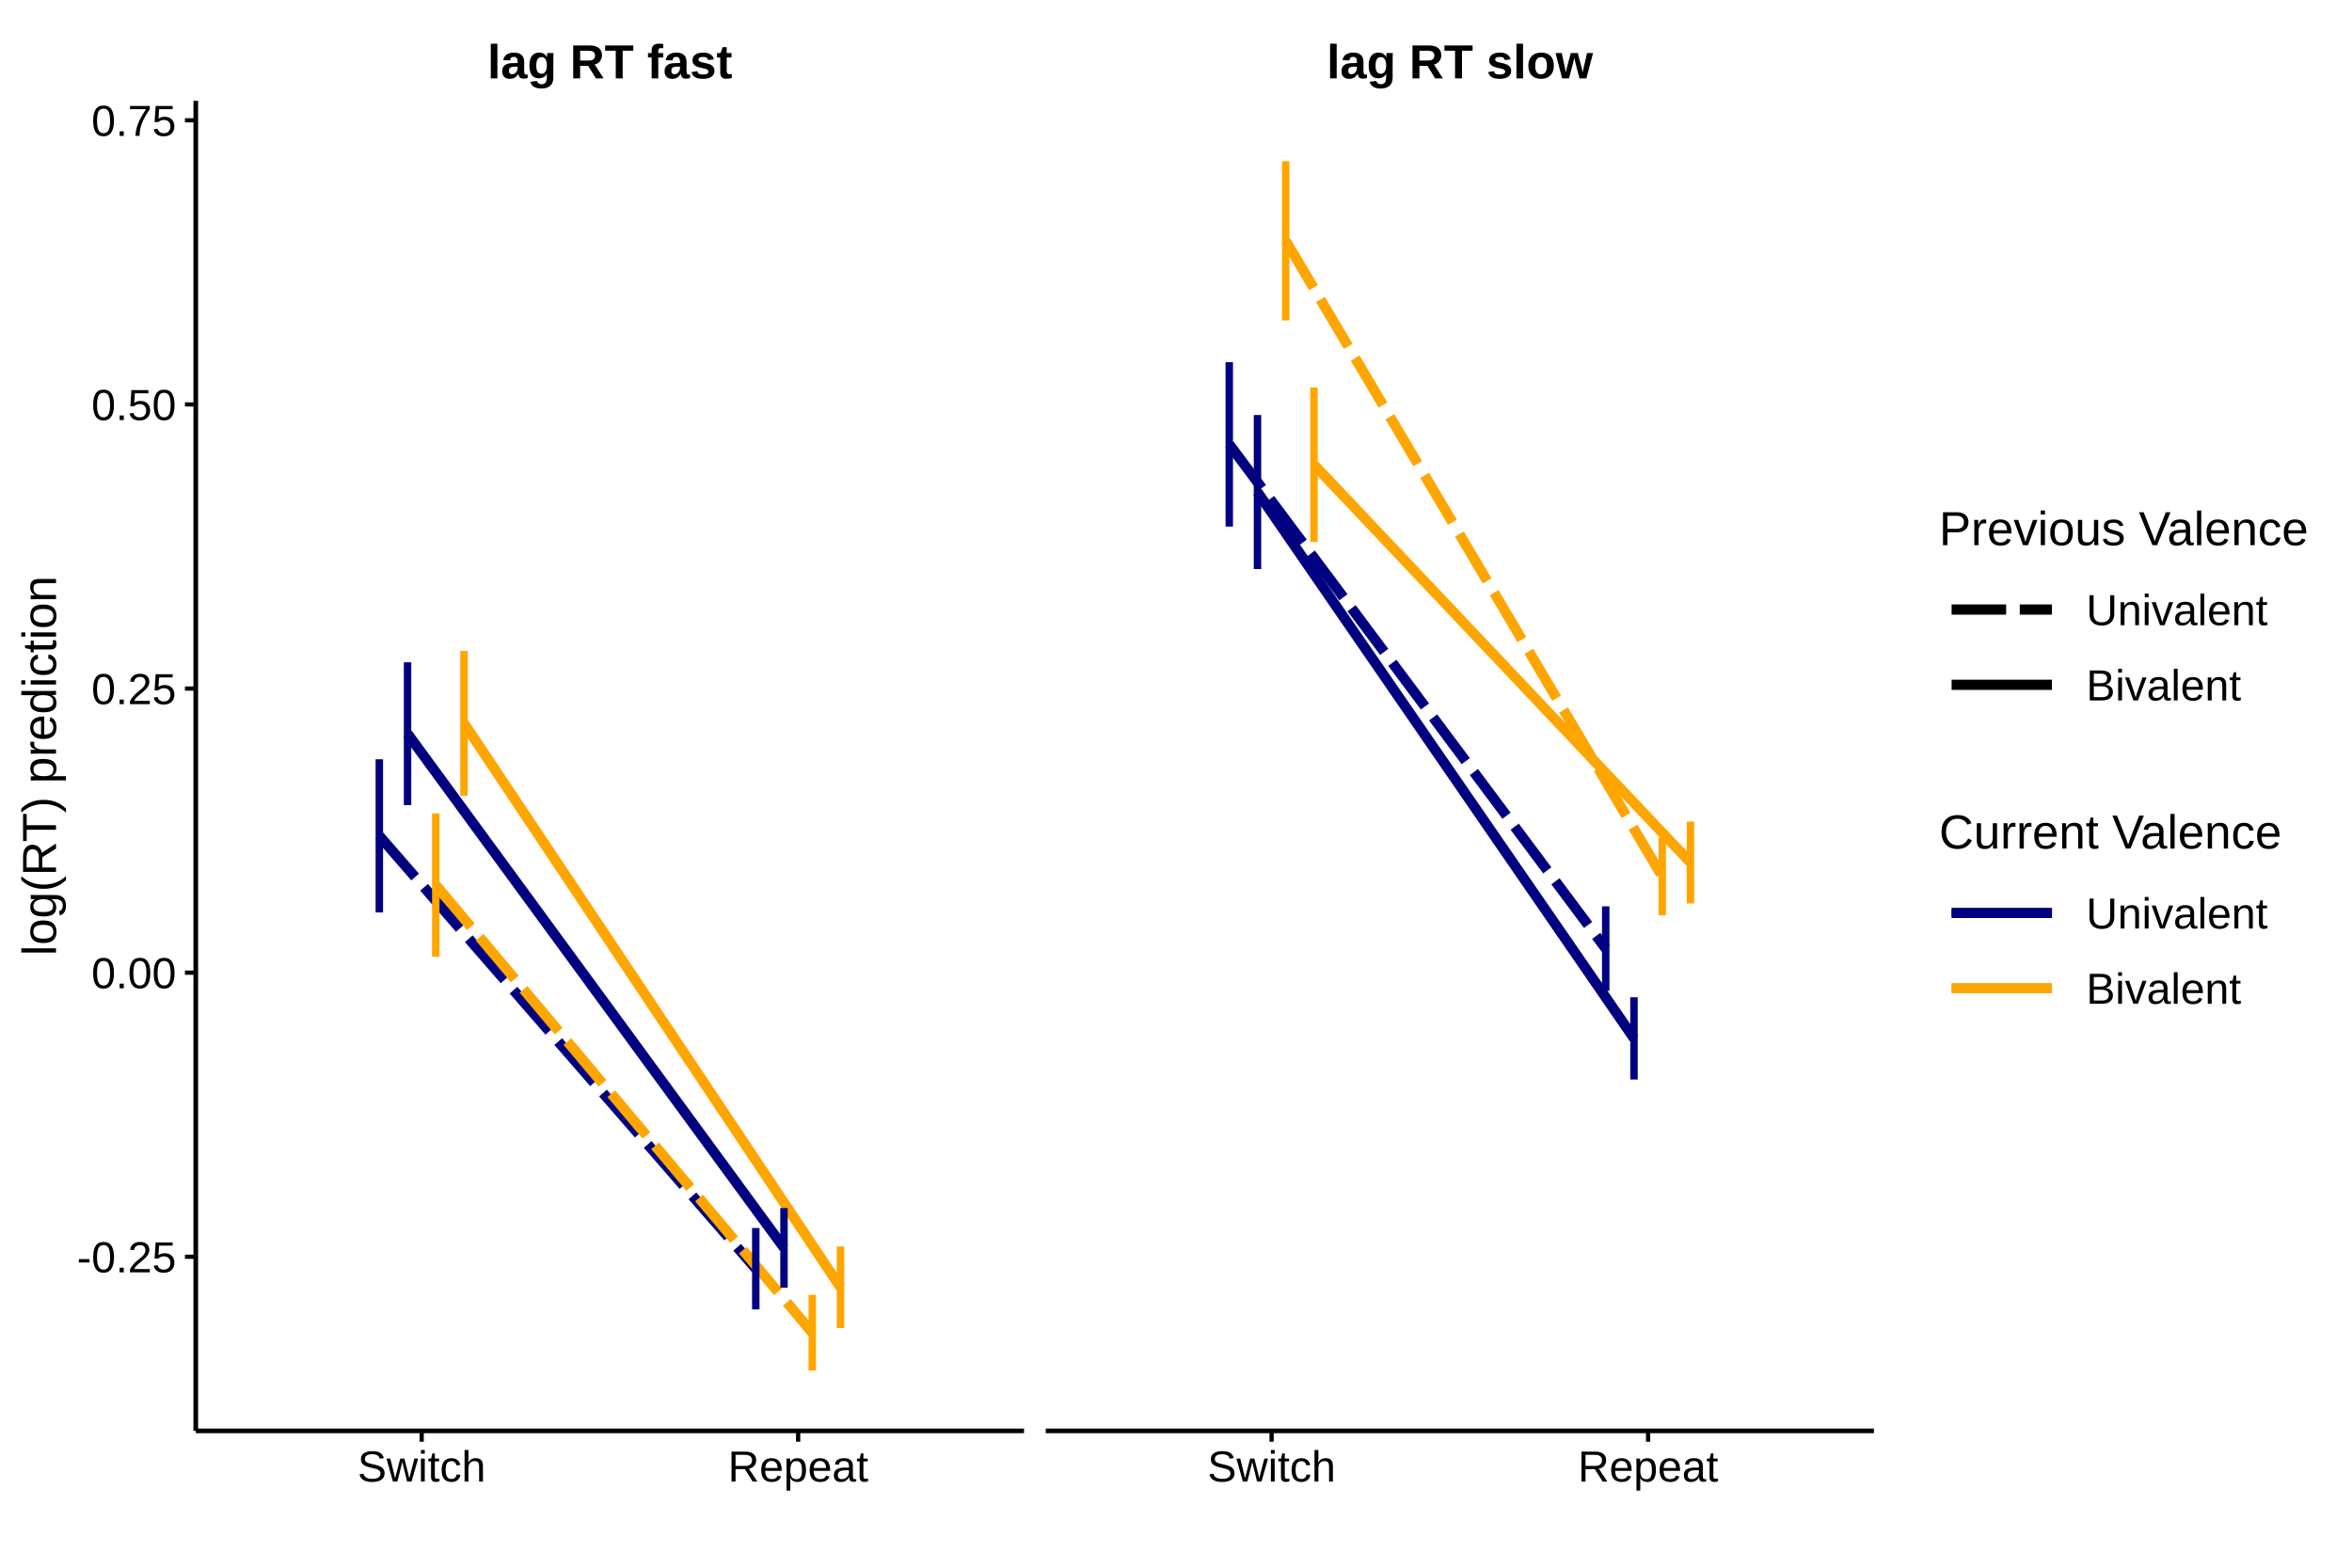
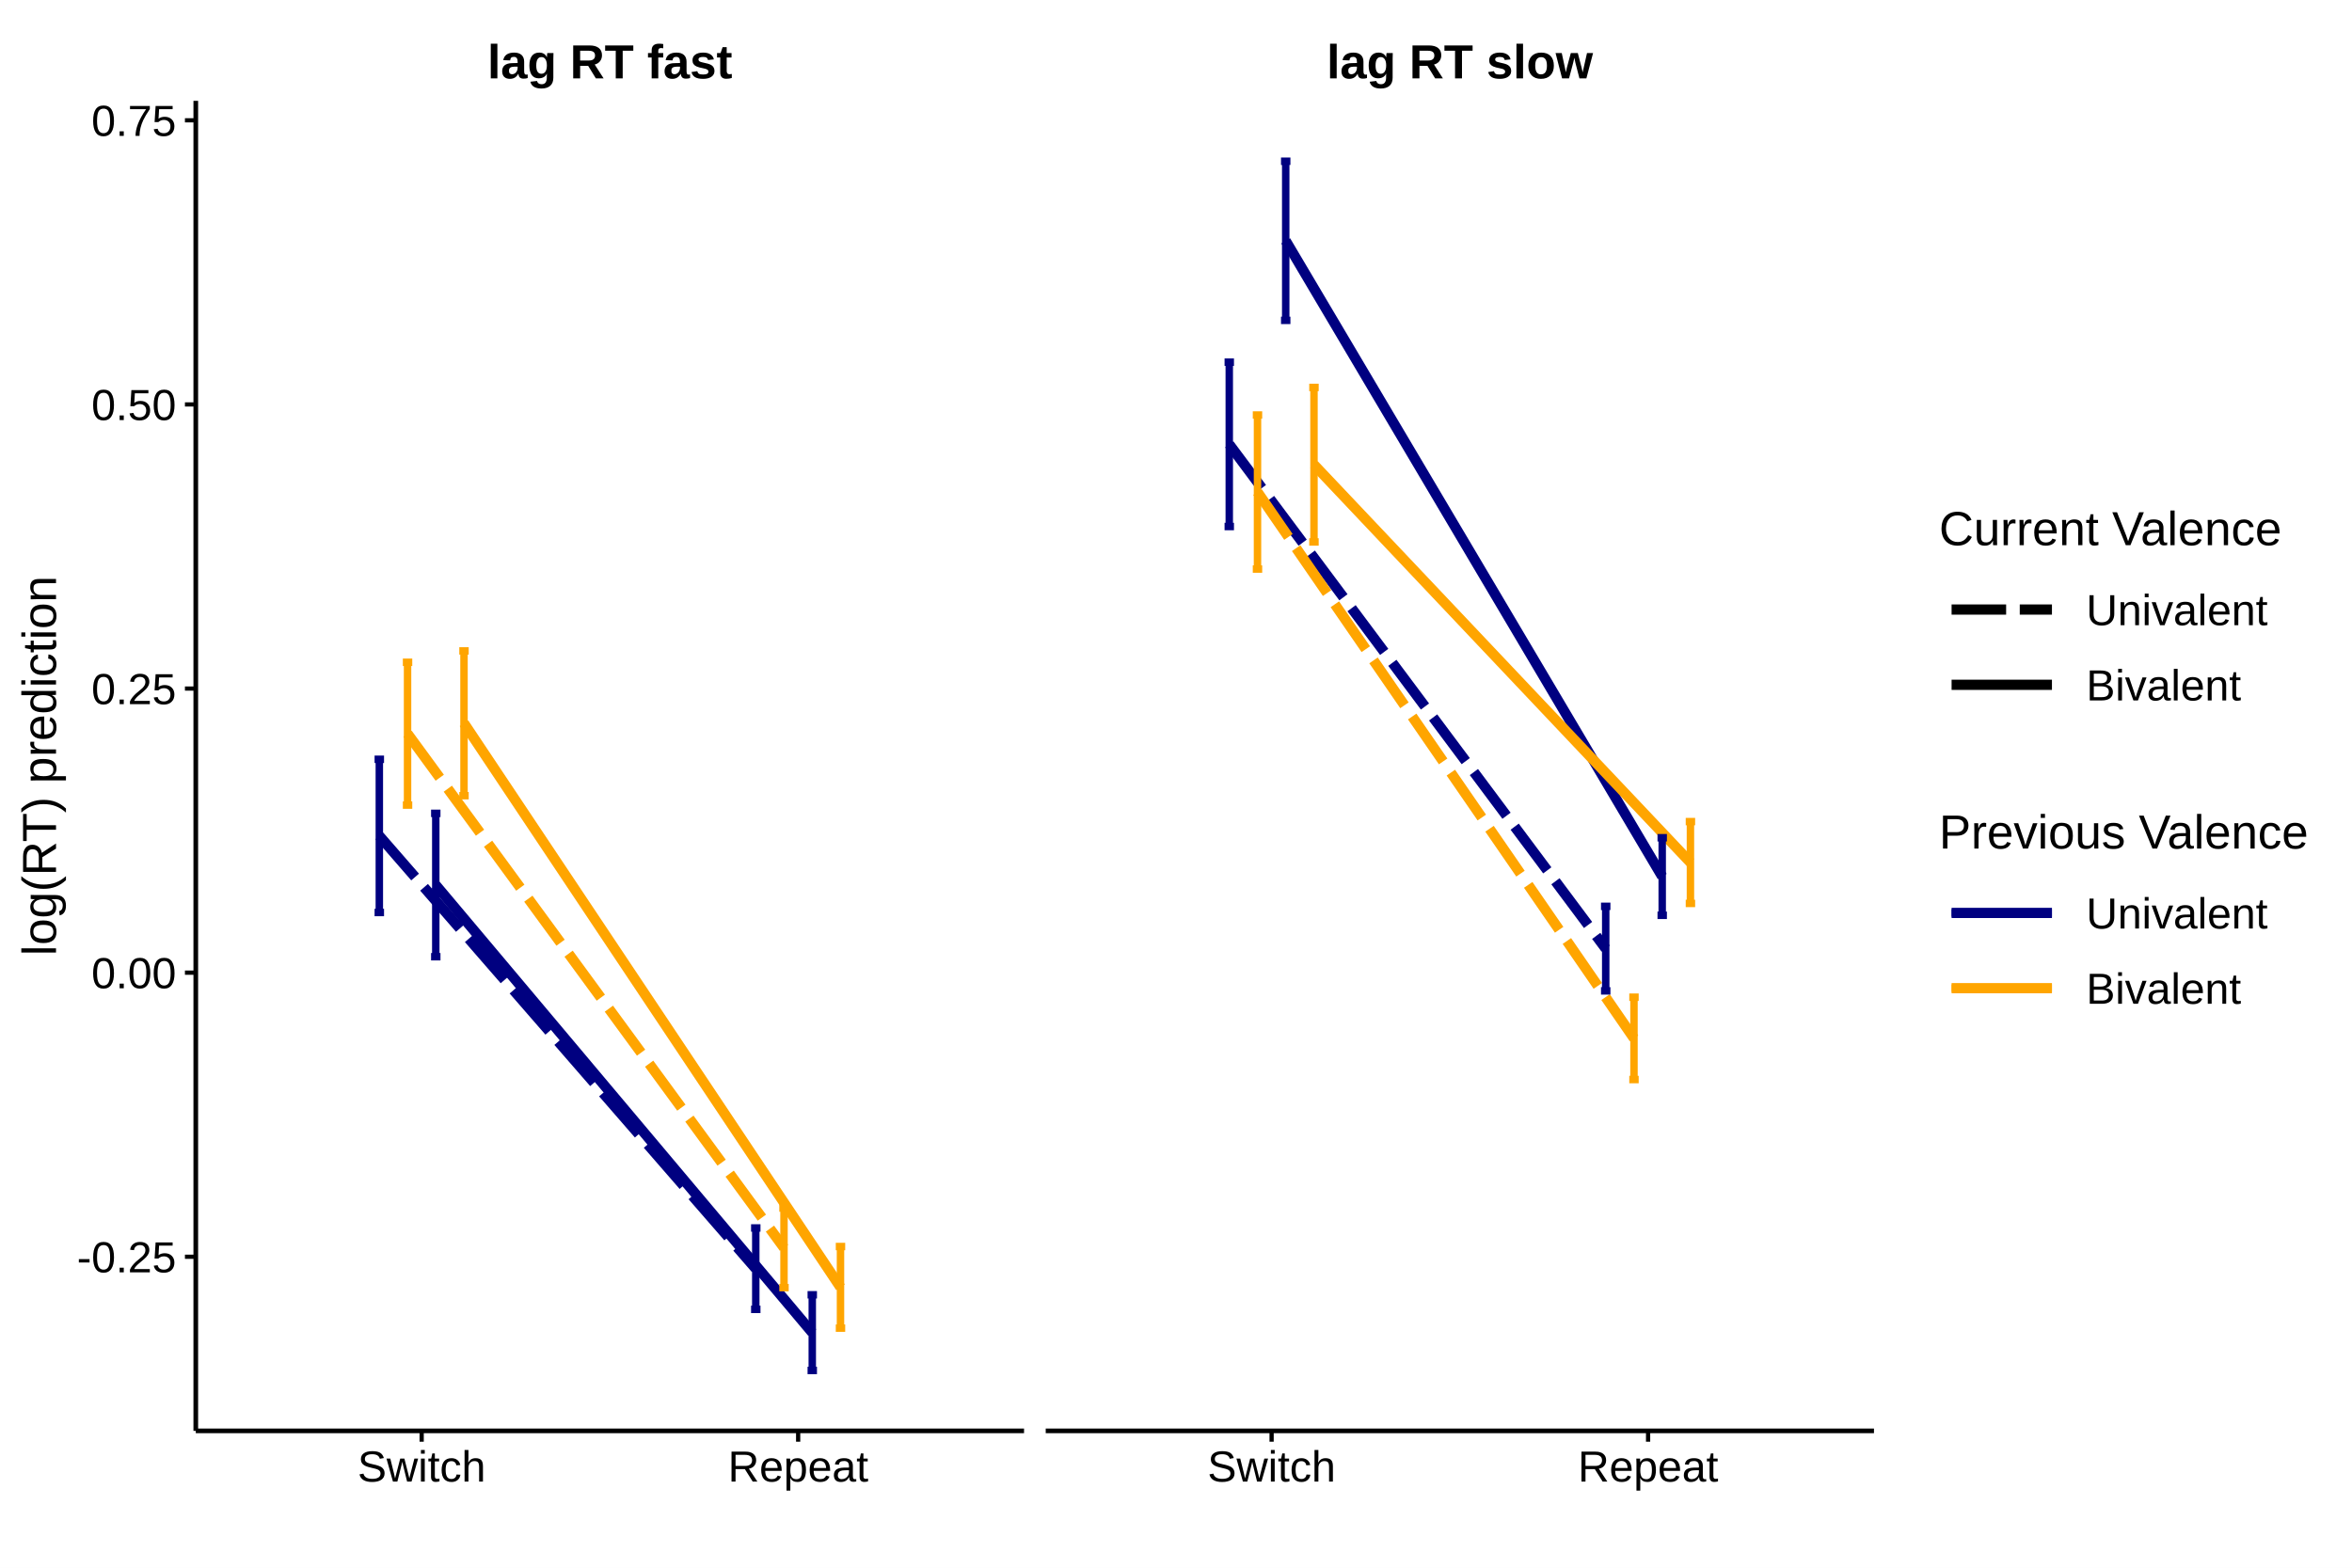
<svg xmlns="http://www.w3.org/2000/svg" width="540.00pt" height="360.00pt" viewBox="0 0 540.00 360.00">
  <g class="svglite">
    <defs>
      <style type="text/css">
    .svglite line, .svglite polyline, .svglite polygon, .svglite path, .svglite rect, .svglite circle {
      fill: none;
      stroke: #000000;
      stroke-linecap: round;
      stroke-linejoin: round;
      stroke-miterlimit: 10.00;
    }
    .svglite text {
      white-space: pre;
    }
    .svglite g.glyphgroup path {
      fill: inherit;
      stroke: none;
    }
  </style>
    </defs>
    <rect width="100%" height="100%" style="stroke: none; fill: #FFFFFF;" />
    <defs>
      <clipPath id="cpMC4wMHw1NDAuMDB8MC4wMHwzNjAuMDA=">
        <rect x="0.00" y="0.00" width="540.00" height="360.00" />
      </clipPath>
    </defs>
    <g clip-path="url(#cpMC4wMHw1NDAuMDB8MC4wMHwzNjAuMDA=)">
      <rect x="0.00" y="0.00" width="540.00" height="360.00" style="stroke-width: 0.97; stroke: #FFFFFF; fill: #FFFFFF;" />
    </g>
    <defs>
      <clipPath id="cpNDQuOTV8MjM1LjExfDIzLjE1fDMyOC41OA==">
        <rect x="44.95" y="23.15" width="190.16" height="305.44" />
      </clipPath>
    </defs>
    <g clip-path="url(#cpNDQuOTV8MjM1LjExfDIzLjE1fDMyOC41OA==)">
      <rect x="44.95" y="23.15" width="190.16" height="305.44" style="stroke-width: 0.97; stroke: none; fill: #FFFFFF;" />
      <polyline points="87.09,191.95 173.52,291.34 " style="stroke-width: 2.35; stroke: #000080; stroke-dasharray: 12.52,3.13; stroke-linecap: butt;" />
-       <polyline points="93.57,168.49 180.00,286.55 " style="stroke-width: 2.35; stroke: #000080; stroke-linecap: butt;" />
-       <polyline points="100.05,203.24 186.49,306.02 " style="stroke-width: 2.35; stroke: #FFA500; stroke-dasharray: 12.52,3.13; stroke-linecap: butt;" />
+       <polyline points="93.57,168.49 180.00,286.55 " style="stroke-width: 2.35; stroke: #FFA500; stroke-dasharray: 12.52,3.13; stroke-linecap: butt;" />
+       <polyline points="100.05,203.24 186.49,306.02 " style="stroke-width: 2.35; stroke: #000080; stroke-linecap: butt;" />
      <polyline points="106.53,166.09 192.97,295.62 " style="stroke-width: 2.35; stroke: #FFA500; stroke-linecap: butt;" />
-       <polyline points="173.52,281.99 173.52,281.99 " style="stroke-width: 1.71; stroke: #000080; stroke-linecap: butt;" />
+       <polyline points="172.44,281.99 174.60,281.99 " style="stroke-width: 1.71; stroke: #000080; stroke-linecap: butt;" />
      <polyline points="173.52,281.99 173.52,300.68 " style="stroke-width: 1.71; stroke: #000080; stroke-linecap: butt;" />
-       <polyline points="173.52,300.68 173.52,300.68 " style="stroke-width: 1.71; stroke: #000080; stroke-linecap: butt;" />
-       <polyline points="186.49,297.33 186.49,297.33 " style="stroke-width: 1.71; stroke: #FFA500; stroke-linecap: butt;" />
-       <polyline points="186.49,297.33 186.49,314.70 " style="stroke-width: 1.71; stroke: #FFA500; stroke-linecap: butt;" />
-       <polyline points="186.49,314.70 186.49,314.70 " style="stroke-width: 1.71; stroke: #FFA500; stroke-linecap: butt;" />
-       <polyline points="180.00,277.41 180.00,277.41 " style="stroke-width: 1.71; stroke: #000080; stroke-linecap: butt;" />
-       <polyline points="180.00,277.41 180.00,295.69 " style="stroke-width: 1.71; stroke: #000080; stroke-linecap: butt;" />
-       <polyline points="180.00,295.69 180.00,295.69 " style="stroke-width: 1.71; stroke: #000080; stroke-linecap: butt;" />
-       <polyline points="192.97,286.25 192.97,286.25 " style="stroke-width: 1.71; stroke: #FFA500; stroke-linecap: butt;" />
+       <polyline points="172.44,300.68 174.60,300.68 " style="stroke-width: 1.71; stroke: #000080; stroke-linecap: butt;" />
+       <polyline points="185.41,297.33 187.57,297.33 " style="stroke-width: 1.71; stroke: #000080; stroke-linecap: butt;" />
+       <polyline points="186.49,297.33 186.49,314.70 " style="stroke-width: 1.71; stroke: #000080; stroke-linecap: butt;" />
+       <polyline points="185.41,314.70 187.57,314.70 " style="stroke-width: 1.71; stroke: #000080; stroke-linecap: butt;" />
+       <polyline points="178.92,277.41 181.08,277.41 " style="stroke-width: 1.71; stroke: #FFA500; stroke-linecap: butt;" />
+       <polyline points="180.00,277.41 180.00,295.69 " style="stroke-width: 1.71; stroke: #FFA500; stroke-linecap: butt;" />
+       <polyline points="178.92,295.69 181.08,295.69 " style="stroke-width: 1.71; stroke: #FFA500; stroke-linecap: butt;" />
+       <polyline points="191.89,286.25 194.05,286.25 " style="stroke-width: 1.71; stroke: #FFA500; stroke-linecap: butt;" />
      <polyline points="192.97,286.25 192.97,304.99 " style="stroke-width: 1.71; stroke: #FFA500; stroke-linecap: butt;" />
-       <polyline points="192.97,304.99 192.97,304.99 " style="stroke-width: 1.71; stroke: #FFA500; stroke-linecap: butt;" />
-       <polyline points="87.09,174.36 87.09,174.36 " style="stroke-width: 1.71; stroke: #000080; stroke-linecap: butt;" />
+       <polyline points="191.89,304.99 194.05,304.99 " style="stroke-width: 1.71; stroke: #FFA500; stroke-linecap: butt;" />
+       <polyline points="86.00,174.36 88.17,174.36 " style="stroke-width: 1.71; stroke: #000080; stroke-linecap: butt;" />
      <polyline points="87.09,174.36 87.09,209.54 " style="stroke-width: 1.71; stroke: #000080; stroke-linecap: butt;" />
-       <polyline points="87.09,209.54 87.09,209.54 " style="stroke-width: 1.71; stroke: #000080; stroke-linecap: butt;" />
-       <polyline points="100.05,186.78 100.05,186.78 " style="stroke-width: 1.71; stroke: #FFA500; stroke-linecap: butt;" />
-       <polyline points="100.05,186.78 100.05,219.70 " style="stroke-width: 1.71; stroke: #FFA500; stroke-linecap: butt;" />
-       <polyline points="100.05,219.70 100.05,219.70 " style="stroke-width: 1.71; stroke: #FFA500; stroke-linecap: butt;" />
-       <polyline points="93.57,152.09 93.57,152.09 " style="stroke-width: 1.71; stroke: #000080; stroke-linecap: butt;" />
-       <polyline points="93.57,152.09 93.57,184.88 " style="stroke-width: 1.71; stroke: #000080; stroke-linecap: butt;" />
-       <polyline points="93.57,184.88 93.57,184.88 " style="stroke-width: 1.71; stroke: #000080; stroke-linecap: butt;" />
-       <polyline points="106.53,149.47 106.53,149.47 " style="stroke-width: 1.71; stroke: #FFA500; stroke-linecap: butt;" />
+       <polyline points="86.00,209.54 88.17,209.54 " style="stroke-width: 1.71; stroke: #000080; stroke-linecap: butt;" />
+       <polyline points="98.97,186.78 101.13,186.78 " style="stroke-width: 1.71; stroke: #000080; stroke-linecap: butt;" />
+       <polyline points="100.05,186.78 100.05,219.70 " style="stroke-width: 1.71; stroke: #000080; stroke-linecap: butt;" />
+       <polyline points="98.97,219.70 101.13,219.70 " style="stroke-width: 1.71; stroke: #000080; stroke-linecap: butt;" />
+       <polyline points="92.49,152.09 94.65,152.09 " style="stroke-width: 1.71; stroke: #FFA500; stroke-linecap: butt;" />
+       <polyline points="93.57,152.09 93.57,184.88 " style="stroke-width: 1.71; stroke: #FFA500; stroke-linecap: butt;" />
+       <polyline points="92.49,184.88 94.65,184.88 " style="stroke-width: 1.71; stroke: #FFA500; stroke-linecap: butt;" />
+       <polyline points="105.45,149.47 107.61,149.47 " style="stroke-width: 1.71; stroke: #FFA500; stroke-linecap: butt;" />
      <polyline points="106.53,149.47 106.53,182.72 " style="stroke-width: 1.71; stroke: #FFA500; stroke-linecap: butt;" />
-       <polyline points="106.53,182.72 106.53,182.72 " style="stroke-width: 1.71; stroke: #FFA500; stroke-linecap: butt;" />
+       <polyline points="105.45,182.72 107.61,182.72 " style="stroke-width: 1.71; stroke: #FFA500; stroke-linecap: butt;" />
    </g>
    <g clip-path="url(#cpMC4wMHw1NDAuMDB8MC4wMHwzNjAuMDA=)">
</g>
    <defs>
      <clipPath id="cpMjQwLjA5fDQzMC4yNXwyMy4xNXwzMjguNTg=">
        <rect x="240.09" y="23.15" width="190.16" height="305.44" />
      </clipPath>
    </defs>
    <g clip-path="url(#cpMjQwLjA5fDQzMC4yNXwyMy4xNXwzMjguNTg=)">
      <rect x="240.09" y="23.15" width="190.16" height="305.44" style="stroke-width: 0.97; stroke: none; fill: #FFFFFF;" />
      <polyline points="282.23,102.04 368.66,217.84 " style="stroke-width: 2.35; stroke: #000080; stroke-dasharray: 12.52,3.13; stroke-linecap: butt;" />
-       <polyline points="288.71,112.99 375.15,238.45 " style="stroke-width: 2.35; stroke: #000080; stroke-linecap: butt;" />
-       <polyline points="295.19,55.30 381.63,201.28 " style="stroke-width: 2.35; stroke: #FFA500; stroke-dasharray: 12.52,3.13; stroke-linecap: butt;" />
+       <polyline points="288.71,112.99 375.15,238.45 " style="stroke-width: 2.35; stroke: #FFA500; stroke-dasharray: 12.52,3.13; stroke-linecap: butt;" />
+       <polyline points="295.19,55.30 381.63,201.28 " style="stroke-width: 2.35; stroke: #000080; stroke-linecap: butt;" />
      <polyline points="301.68,106.71 388.11,198.06 " style="stroke-width: 2.35; stroke: #FFA500; stroke-linecap: butt;" />
-       <polyline points="368.66,208.13 368.66,208.13 " style="stroke-width: 1.71; stroke: #000080; stroke-linecap: butt;" />
+       <polyline points="367.58,208.13 369.74,208.13 " style="stroke-width: 1.71; stroke: #000080; stroke-linecap: butt;" />
      <polyline points="368.66,208.13 368.66,227.54 " style="stroke-width: 1.71; stroke: #000080; stroke-linecap: butt;" />
-       <polyline points="368.66,227.54 368.66,227.54 " style="stroke-width: 1.71; stroke: #000080; stroke-linecap: butt;" />
-       <polyline points="381.63,192.38 381.63,192.38 " style="stroke-width: 1.71; stroke: #FFA500; stroke-linecap: butt;" />
-       <polyline points="381.63,192.38 381.63,210.19 " style="stroke-width: 1.71; stroke: #FFA500; stroke-linecap: butt;" />
-       <polyline points="381.63,210.19 381.63,210.19 " style="stroke-width: 1.71; stroke: #FFA500; stroke-linecap: butt;" />
-       <polyline points="375.15,229.00 375.15,229.00 " style="stroke-width: 1.71; stroke: #000080; stroke-linecap: butt;" />
-       <polyline points="375.15,229.00 375.15,247.90 " style="stroke-width: 1.71; stroke: #000080; stroke-linecap: butt;" />
-       <polyline points="375.15,247.90 375.15,247.90 " style="stroke-width: 1.71; stroke: #000080; stroke-linecap: butt;" />
-       <polyline points="388.11,188.67 388.11,188.67 " style="stroke-width: 1.71; stroke: #FFA500; stroke-linecap: butt;" />
+       <polyline points="367.58,227.54 369.74,227.54 " style="stroke-width: 1.71; stroke: #000080; stroke-linecap: butt;" />
+       <polyline points="380.55,192.38 382.71,192.38 " style="stroke-width: 1.71; stroke: #000080; stroke-linecap: butt;" />
+       <polyline points="381.63,192.38 381.63,210.19 " style="stroke-width: 1.71; stroke: #000080; stroke-linecap: butt;" />
+       <polyline points="380.55,210.19 382.71,210.19 " style="stroke-width: 1.71; stroke: #000080; stroke-linecap: butt;" />
+       <polyline points="374.07,229.00 376.23,229.00 " style="stroke-width: 1.71; stroke: #FFA500; stroke-linecap: butt;" />
+       <polyline points="375.15,229.00 375.15,247.90 " style="stroke-width: 1.71; stroke: #FFA500; stroke-linecap: butt;" />
+       <polyline points="374.07,247.90 376.23,247.90 " style="stroke-width: 1.71; stroke: #FFA500; stroke-linecap: butt;" />
+       <polyline points="387.03,188.67 389.19,188.67 " style="stroke-width: 1.71; stroke: #FFA500; stroke-linecap: butt;" />
      <polyline points="388.11,188.67 388.11,207.46 " style="stroke-width: 1.71; stroke: #FFA500; stroke-linecap: butt;" />
-       <polyline points="388.11,207.46 388.11,207.46 " style="stroke-width: 1.71; stroke: #FFA500; stroke-linecap: butt;" />
-       <polyline points="282.23,83.17 282.23,83.17 " style="stroke-width: 1.71; stroke: #000080; stroke-linecap: butt;" />
+       <polyline points="387.03,207.46 389.19,207.46 " style="stroke-width: 1.71; stroke: #FFA500; stroke-linecap: butt;" />
+       <polyline points="281.15,83.17 283.31,83.17 " style="stroke-width: 1.71; stroke: #000080; stroke-linecap: butt;" />
      <polyline points="282.23,83.17 282.23,120.91 " style="stroke-width: 1.71; stroke: #000080; stroke-linecap: butt;" />
-       <polyline points="282.23,120.91 282.23,120.91 " style="stroke-width: 1.71; stroke: #000080; stroke-linecap: butt;" />
-       <polyline points="295.19,37.03 295.19,37.03 " style="stroke-width: 1.71; stroke: #FFA500; stroke-linecap: butt;" />
-       <polyline points="295.19,37.03 295.19,73.57 " style="stroke-width: 1.71; stroke: #FFA500; stroke-linecap: butt;" />
-       <polyline points="295.19,73.57 295.19,73.57 " style="stroke-width: 1.71; stroke: #FFA500; stroke-linecap: butt;" />
-       <polyline points="288.71,95.30 288.71,95.30 " style="stroke-width: 1.71; stroke: #000080; stroke-linecap: butt;" />
-       <polyline points="288.71,95.30 288.71,130.68 " style="stroke-width: 1.71; stroke: #000080; stroke-linecap: butt;" />
-       <polyline points="288.71,130.68 288.71,130.68 " style="stroke-width: 1.71; stroke: #000080; stroke-linecap: butt;" />
-       <polyline points="301.68,88.97 301.68,88.97 " style="stroke-width: 1.71; stroke: #FFA500; stroke-linecap: butt;" />
+       <polyline points="281.15,120.91 283.31,120.91 " style="stroke-width: 1.71; stroke: #000080; stroke-linecap: butt;" />
+       <polyline points="294.11,37.03 296.27,37.03 " style="stroke-width: 1.71; stroke: #000080; stroke-linecap: butt;" />
+       <polyline points="295.19,37.03 295.19,73.57 " style="stroke-width: 1.71; stroke: #000080; stroke-linecap: butt;" />
+       <polyline points="294.11,73.57 296.27,73.57 " style="stroke-width: 1.71; stroke: #000080; stroke-linecap: butt;" />
+       <polyline points="287.63,95.30 289.79,95.30 " style="stroke-width: 1.71; stroke: #FFA500; stroke-linecap: butt;" />
+       <polyline points="288.71,95.30 288.71,130.68 " style="stroke-width: 1.71; stroke: #FFA500; stroke-linecap: butt;" />
+       <polyline points="287.63,130.68 289.79,130.68 " style="stroke-width: 1.71; stroke: #FFA500; stroke-linecap: butt;" />
+       <polyline points="300.59,88.97 302.76,88.97 " style="stroke-width: 1.71; stroke: #FFA500; stroke-linecap: butt;" />
      <polyline points="301.68,88.97 301.68,124.45 " style="stroke-width: 1.71; stroke: #FFA500; stroke-linecap: butt;" />
-       <polyline points="301.68,124.45 301.68,124.45 " style="stroke-width: 1.71; stroke: #FFA500; stroke-linecap: butt;" />
+       <polyline points="300.59,124.45 302.76,124.45 " style="stroke-width: 1.71; stroke: #FFA500; stroke-linecap: butt;" />
    </g>
    <g clip-path="url(#cpMC4wMHw1NDAuMDB8MC4wMHwzNjAuMDA=)">
</g>
    <defs>
      <clipPath id="cpNDQuOTV8MjM1LjExfDQuOTh8MjMuMTU=">
        <rect x="44.95" y="4.98" width="190.16" height="18.17" />
      </clipPath>
    </defs>
    <g clip-path="url(#cpNDQuOTV8MjM1LjExfDQuOTh8MjMuMTU=)">
      <rect x="44.95" y="4.98" width="190.16" height="18.17" style="stroke-width: 0.97; stroke: none;" />
      <text x="140.03" y="18.00" text-anchor="middle" style="font-size: 11.00px; font-weight: bold; font-family: &quot;Arial&quot;;" textLength="56.25px" lengthAdjust="spacingAndGlyphs">lag RT fast</text>
    </g>
    <g clip-path="url(#cpMC4wMHw1NDAuMDB8MC4wMHwzNjAuMDA=)">
</g>
    <defs>
      <clipPath id="cpMjQwLjA5fDQzMC4yNXw0Ljk4fDIzLjE1">
        <rect x="240.09" y="4.98" width="190.16" height="18.17" />
      </clipPath>
    </defs>
    <g clip-path="url(#cpMjQwLjA5fDQzMC4yNXw0Ljk4fDIzLjE1)">
      <rect x="240.09" y="4.98" width="190.16" height="18.17" style="stroke-width: 0.97; stroke: none;" />
      <text x="335.17" y="18.00" text-anchor="middle" style="font-size: 11.00px; font-weight: bold; font-family: &quot;Arial&quot;;" textLength="61.16px" lengthAdjust="spacingAndGlyphs">lag RT slow</text>
    </g>
    <g clip-path="url(#cpMC4wMHw1NDAuMDB8MC4wMHwzNjAuMDA=)">
      <polyline points="44.95,328.58 235.11,328.58 " style="stroke-width: 1.07; stroke-linecap: butt;" />
      <polyline points="96.81,331.07 96.81,328.58 " style="stroke-width: 0.97; stroke-linecap: butt;" />
      <polyline points="183.25,331.07 183.25,328.58 " style="stroke-width: 0.97; stroke-linecap: butt;" />
      <text x="96.81" y="340.23" text-anchor="middle" style="font-size: 10.00px; font-family: &quot;Arial&quot;;" textLength="29.45px" lengthAdjust="spacingAndGlyphs">Switch</text>
      <text x="183.25" y="340.23" text-anchor="middle" style="font-size: 10.00px; font-family: &quot;Arial&quot;;" textLength="32.25px" lengthAdjust="spacingAndGlyphs">Repeat</text>
      <polyline points="240.09,328.58 430.25,328.58 " style="stroke-width: 1.07; stroke-linecap: butt;" />
      <polyline points="291.95,331.07 291.95,328.58 " style="stroke-width: 0.97; stroke-linecap: butt;" />
      <polyline points="378.39,331.07 378.39,328.58 " style="stroke-width: 0.97; stroke-linecap: butt;" />
      <text x="291.95" y="340.23" text-anchor="middle" style="font-size: 10.00px; font-family: &quot;Arial&quot;;" textLength="29.45px" lengthAdjust="spacingAndGlyphs">Switch</text>
      <text x="378.39" y="340.23" text-anchor="middle" style="font-size: 10.00px; font-family: &quot;Arial&quot;;" textLength="32.25px" lengthAdjust="spacingAndGlyphs">Repeat</text>
      <polyline points="44.95,328.58 44.95,23.15 " style="stroke-width: 1.07; stroke-linecap: butt;" />
      <text x="40.46" y="292.18" text-anchor="end" style="font-size: 10.00px; font-family: &quot;Arial&quot;;" textLength="22.80px" lengthAdjust="spacingAndGlyphs">-0.25</text>
      <text x="40.46" y="226.94" text-anchor="end" style="font-size: 10.00px; font-family: &quot;Arial&quot;;" textLength="19.47px" lengthAdjust="spacingAndGlyphs">0.00</text>
      <text x="40.46" y="161.70" text-anchor="end" style="font-size: 10.00px; font-family: &quot;Arial&quot;;" textLength="19.47px" lengthAdjust="spacingAndGlyphs">0.25</text>
      <text x="40.46" y="96.46" text-anchor="end" style="font-size: 10.00px; font-family: &quot;Arial&quot;;" textLength="19.47px" lengthAdjust="spacingAndGlyphs">0.50</text>
      <text x="40.46" y="31.21" text-anchor="end" style="font-size: 10.00px; font-family: &quot;Arial&quot;;" textLength="19.47px" lengthAdjust="spacingAndGlyphs">0.75</text>
      <polyline points="42.46,288.60 44.95,288.60 " style="stroke-width: 0.97; stroke-linecap: butt;" />
      <polyline points="42.46,223.36 44.95,223.36 " style="stroke-width: 0.97; stroke-linecap: butt;" />
      <polyline points="42.46,158.12 44.95,158.12 " style="stroke-width: 0.97; stroke-linecap: butt;" />
      <polyline points="42.46,92.87 44.95,92.87 " style="stroke-width: 0.97; stroke-linecap: butt;" />
      <polyline points="42.46,27.63 44.95,27.63 " style="stroke-width: 0.97; stroke-linecap: butt;" />
      <text transform="translate(12.86,175.86) rotate(-90)" text-anchor="middle" style="font-size: 11.00px; font-family: &quot;Arial&quot;;" textLength="87.23px" lengthAdjust="spacingAndGlyphs">log(RT) prediction</text>
-       <rect x="440.21" y="111.18" width="94.81" height="59.70" style="stroke-width: 0.97; stroke: none; fill: #FFFFFF;" />
-       <text x="445.19" y="125.20" style="font-size: 11.00px; font-family: &quot;Arial&quot;;" textLength="84.84px" lengthAdjust="spacingAndGlyphs">Previous Valence</text>
+       <rect x="440.21" y="111.18" width="88.68" height="59.70" style="stroke-width: 0.97; stroke: none; fill: #FFFFFF;" />
+       <text x="445.19" y="125.20" style="font-size: 11.00px; font-family: &quot;Arial&quot;;" textLength="78.72px" lengthAdjust="spacingAndGlyphs">Current Valence</text>
      <rect x="445.19" y="131.34" width="28.80" height="17.28" style="stroke-width: 0.97; stroke: none; fill: #FFFFFF;" />
      <line x1="448.07" y1="139.98" x2="471.11" y2="139.98" style="stroke-width: 2.35; stroke-dasharray: 12.52,3.13; stroke-linecap: butt;" />
      <rect x="445.19" y="148.62" width="28.80" height="17.28" style="stroke-width: 0.97; stroke: none; fill: #FFFFFF;" />
      <line x1="448.07" y1="157.26" x2="471.11" y2="157.26" style="stroke-width: 2.35; stroke-linecap: butt;" />
      <text x="478.97" y="143.56" style="font-size: 10.00px; font-family: &quot;Arial&quot;;" textLength="41.69px" lengthAdjust="spacingAndGlyphs">Univalent</text>
      <text x="478.97" y="160.84" style="font-size: 10.00px; font-family: &quot;Arial&quot;;" textLength="35.58px" lengthAdjust="spacingAndGlyphs">Bivalent</text>
-       <rect x="440.21" y="180.85" width="88.68" height="59.70" style="stroke-width: 0.97; stroke: none; fill: #FFFFFF;" />
-       <text x="445.19" y="194.86" style="font-size: 11.00px; font-family: &quot;Arial&quot;;" textLength="78.72px" lengthAdjust="spacingAndGlyphs">Current Valence</text>
+       <rect x="440.21" y="180.85" width="94.81" height="59.70" style="stroke-width: 0.97; stroke: none; fill: #FFFFFF;" />
+       <text x="445.19" y="194.86" style="font-size: 11.00px; font-family: &quot;Arial&quot;;" textLength="84.84px" lengthAdjust="spacingAndGlyphs">Previous Valence</text>
      <rect x="445.19" y="201.00" width="28.80" height="17.28" style="stroke-width: 0.97; stroke: none; fill: #FFFFFF;" />
      <line x1="448.07" y1="209.64" x2="471.11" y2="209.64" style="stroke-width: 2.35; stroke: #000080; stroke-linecap: butt;" />
      <line x1="448.07" y1="209.64" x2="471.11" y2="209.64" style="stroke-width: 1.71; stroke: #000080; stroke-linecap: butt;" />
      <rect x="445.19" y="218.28" width="28.80" height="17.28" style="stroke-width: 0.97; stroke: none; fill: #FFFFFF;" />
      <line x1="448.07" y1="226.92" x2="471.11" y2="226.92" style="stroke-width: 2.35; stroke: #FFA500; stroke-linecap: butt;" />
      <line x1="448.07" y1="226.92" x2="471.11" y2="226.92" style="stroke-width: 1.71; stroke: #FFA500; stroke-linecap: butt;" />
      <text x="478.97" y="213.23" style="font-size: 10.00px; font-family: &quot;Arial&quot;;" textLength="41.69px" lengthAdjust="spacingAndGlyphs">Univalent</text>
      <text x="478.97" y="230.51" style="font-size: 10.00px; font-family: &quot;Arial&quot;;" textLength="35.58px" lengthAdjust="spacingAndGlyphs">Bivalent</text>
    </g>
  </g>
</svg>
